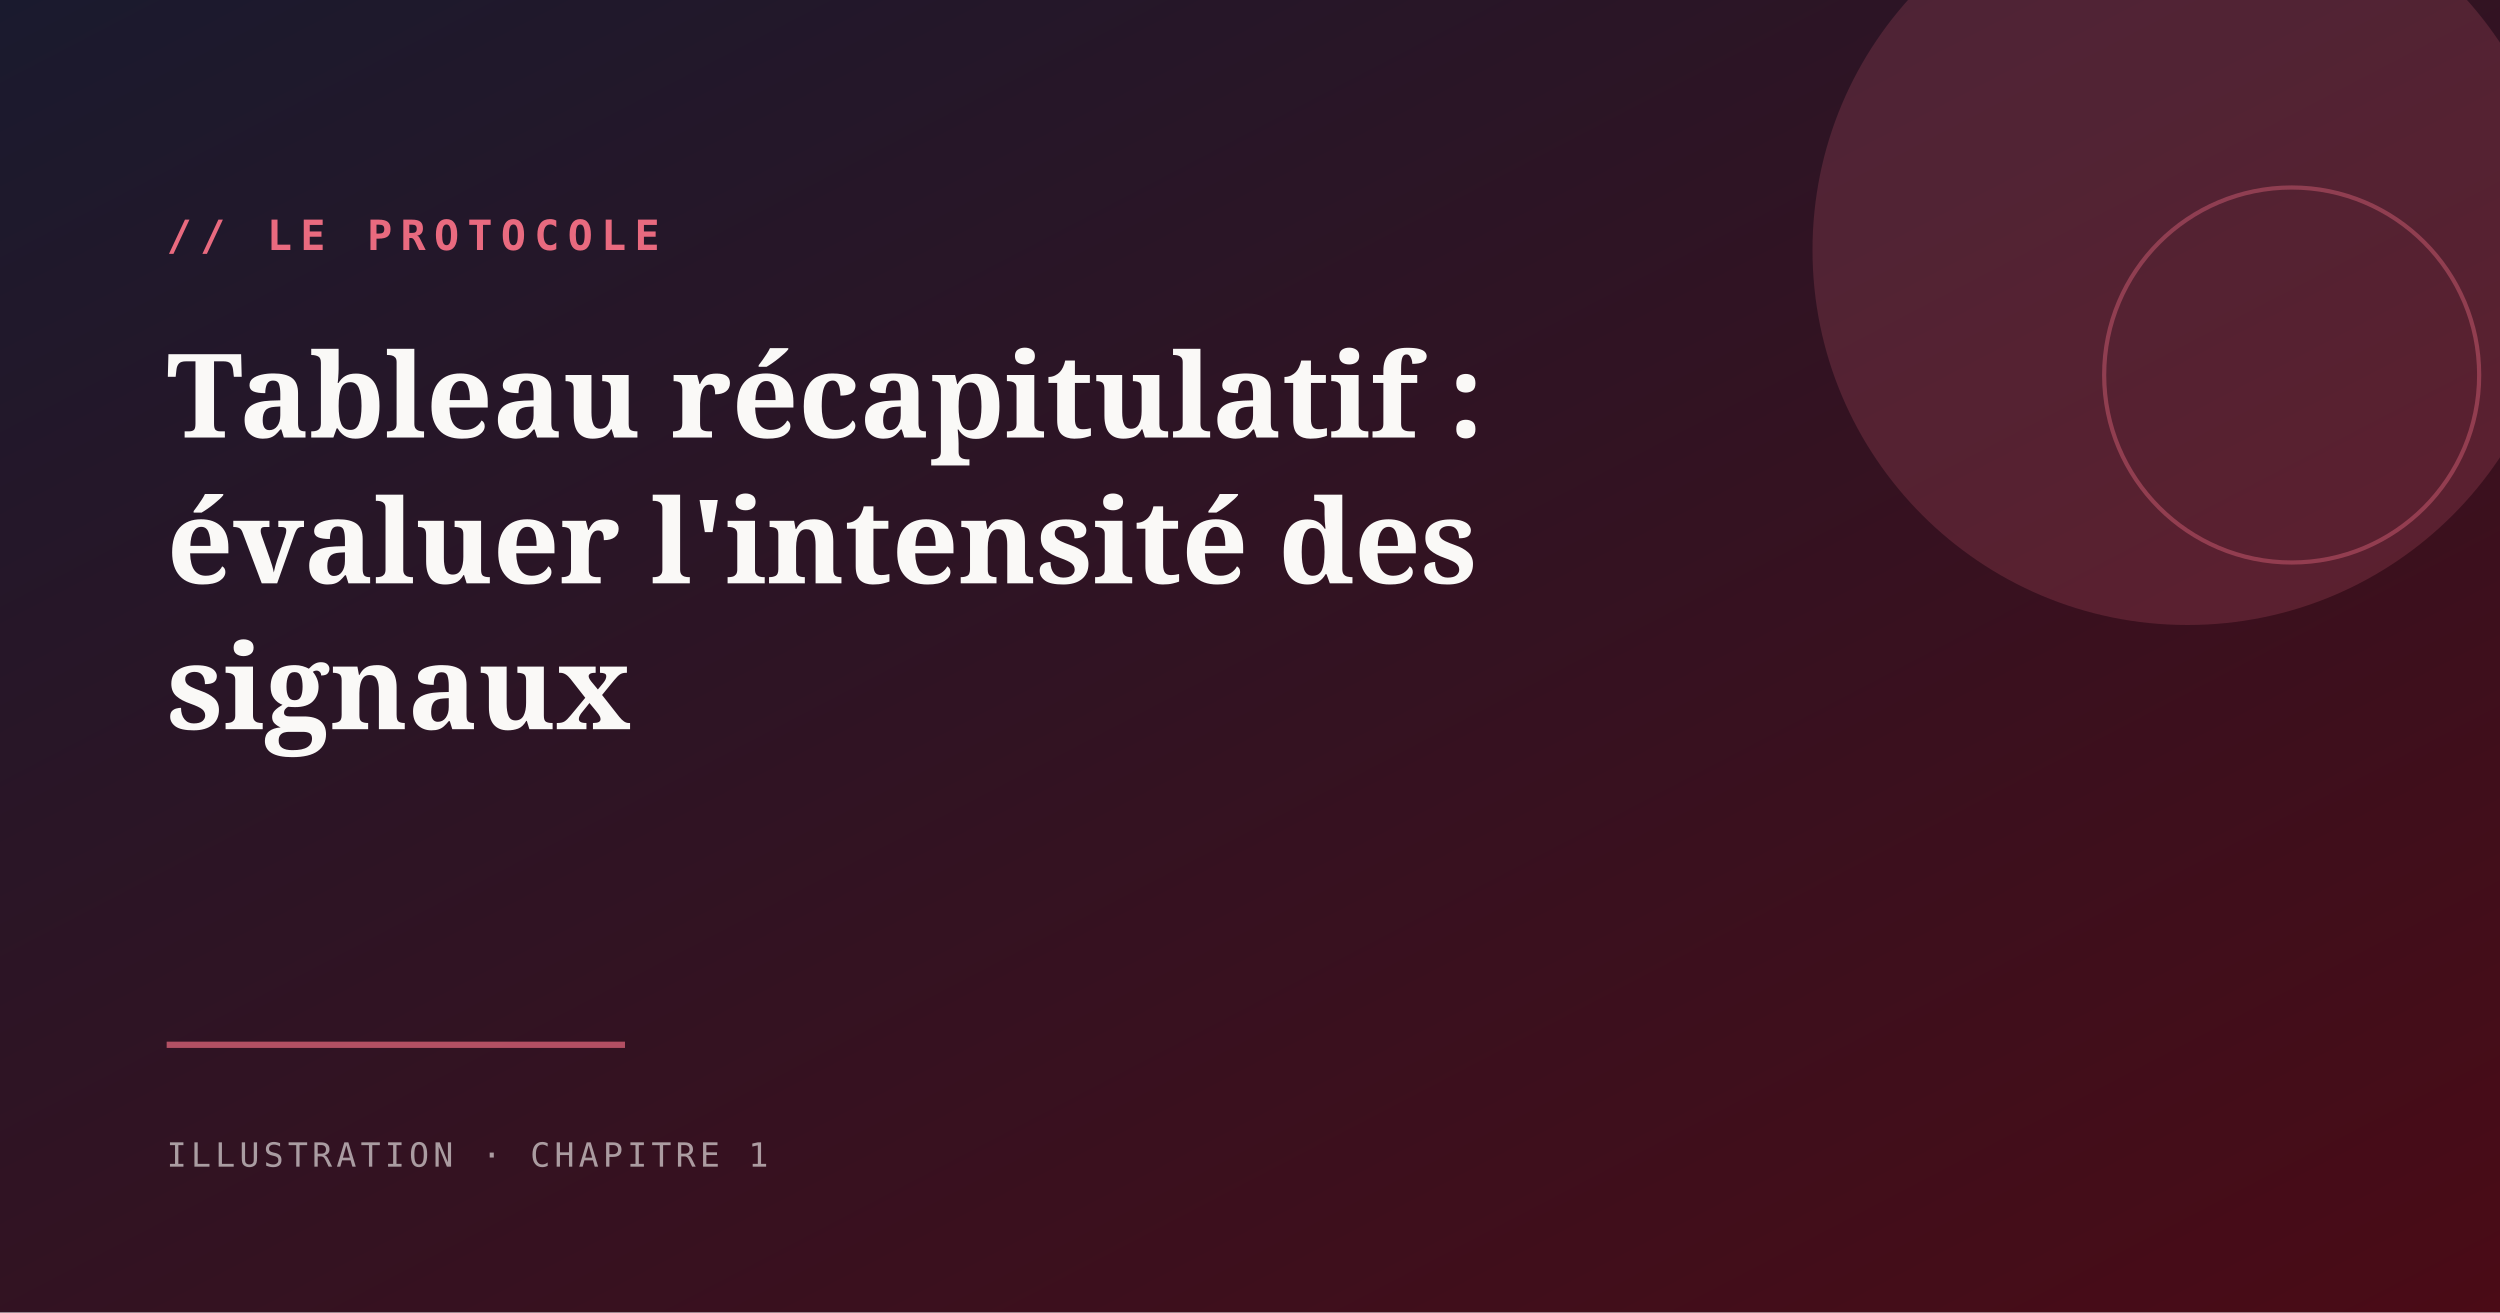
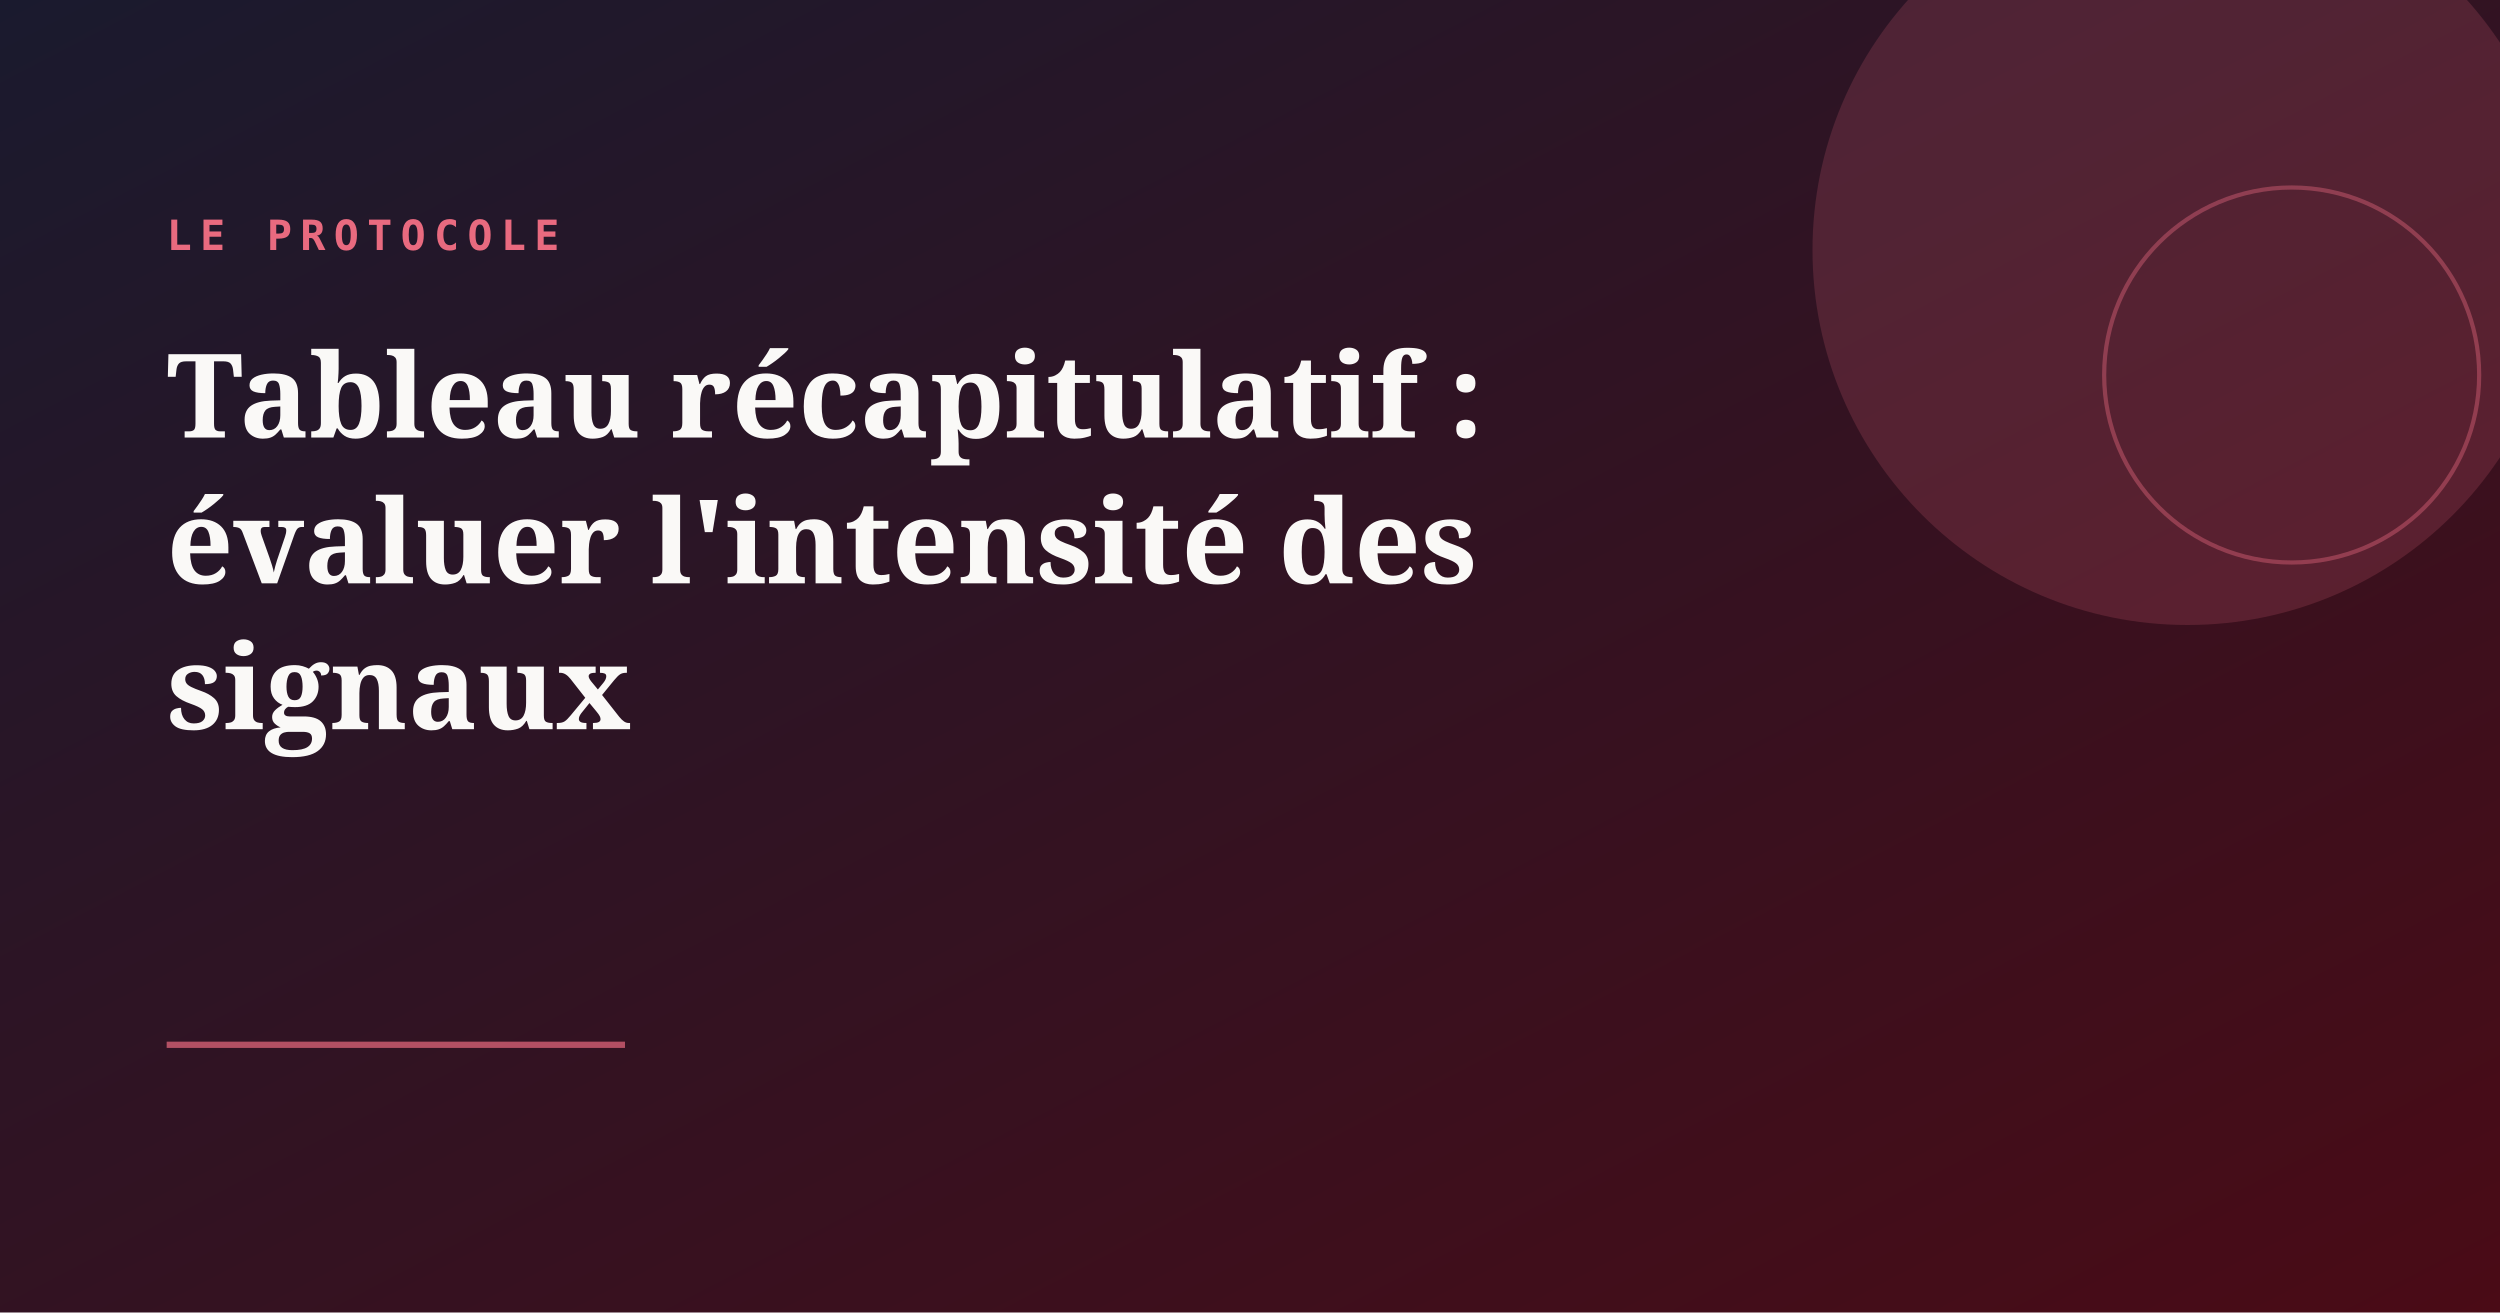
<svg xmlns="http://www.w3.org/2000/svg" viewBox="0 0 1200 630" width="1200" height="630">
  <defs>
    <linearGradient id="bg" x1="0%" y1="0%" x2="100%" y2="100%">
      <stop offset="0%" stop-color="#1A1A2E" />
      <stop offset="100%" stop-color="#4a0b16" />
    </linearGradient>
  </defs>
  <rect width="1200" height="630" fill="url(#bg)" />
  <circle cx="1050" cy="120" r="180" fill="#e96a7f" opacity="0.18" />
  <circle cx="1100" cy="180" r="90" fill="none" stroke="#e96a7f" stroke-width="2" opacity="0.4" />
  <rect x="80" y="500" width="220" height="3" fill="#e96a7f" opacity="0.7" />
-   <text x="80" y="120" font-family="ui-monospace, monospace" font-size="20" font-weight="600" letter-spacing="4" fill="#e96a7f">// LE PROTOCOLE</text>
+   <text x="80" y="120" font-family="ui-monospace, monospace" font-size="20" font-weight="600" letter-spacing="4" fill="#e96a7f">LE PROTOCOLE</text>
  <text x="80" y="210" font-family="Georgia, serif" font-size="56" font-weight="bold" fill="#FAF9F7">Tableau récapitulatif :</text>
  <text x="80" y="280" font-family="Georgia, serif" font-size="56" font-weight="bold" fill="#FAF9F7">évaluer l'intensité des</text>
  <text x="80" y="350" font-family="Georgia, serif" font-size="56" font-weight="bold" fill="#FAF9F7">signaux</text>
-   <text x="80" y="560" font-family="ui-monospace, monospace" font-size="16" letter-spacing="2" fill="#FAF9F7" opacity="0.6">ILLUSTRATION · CHAPITRE 1</text>
</svg>
